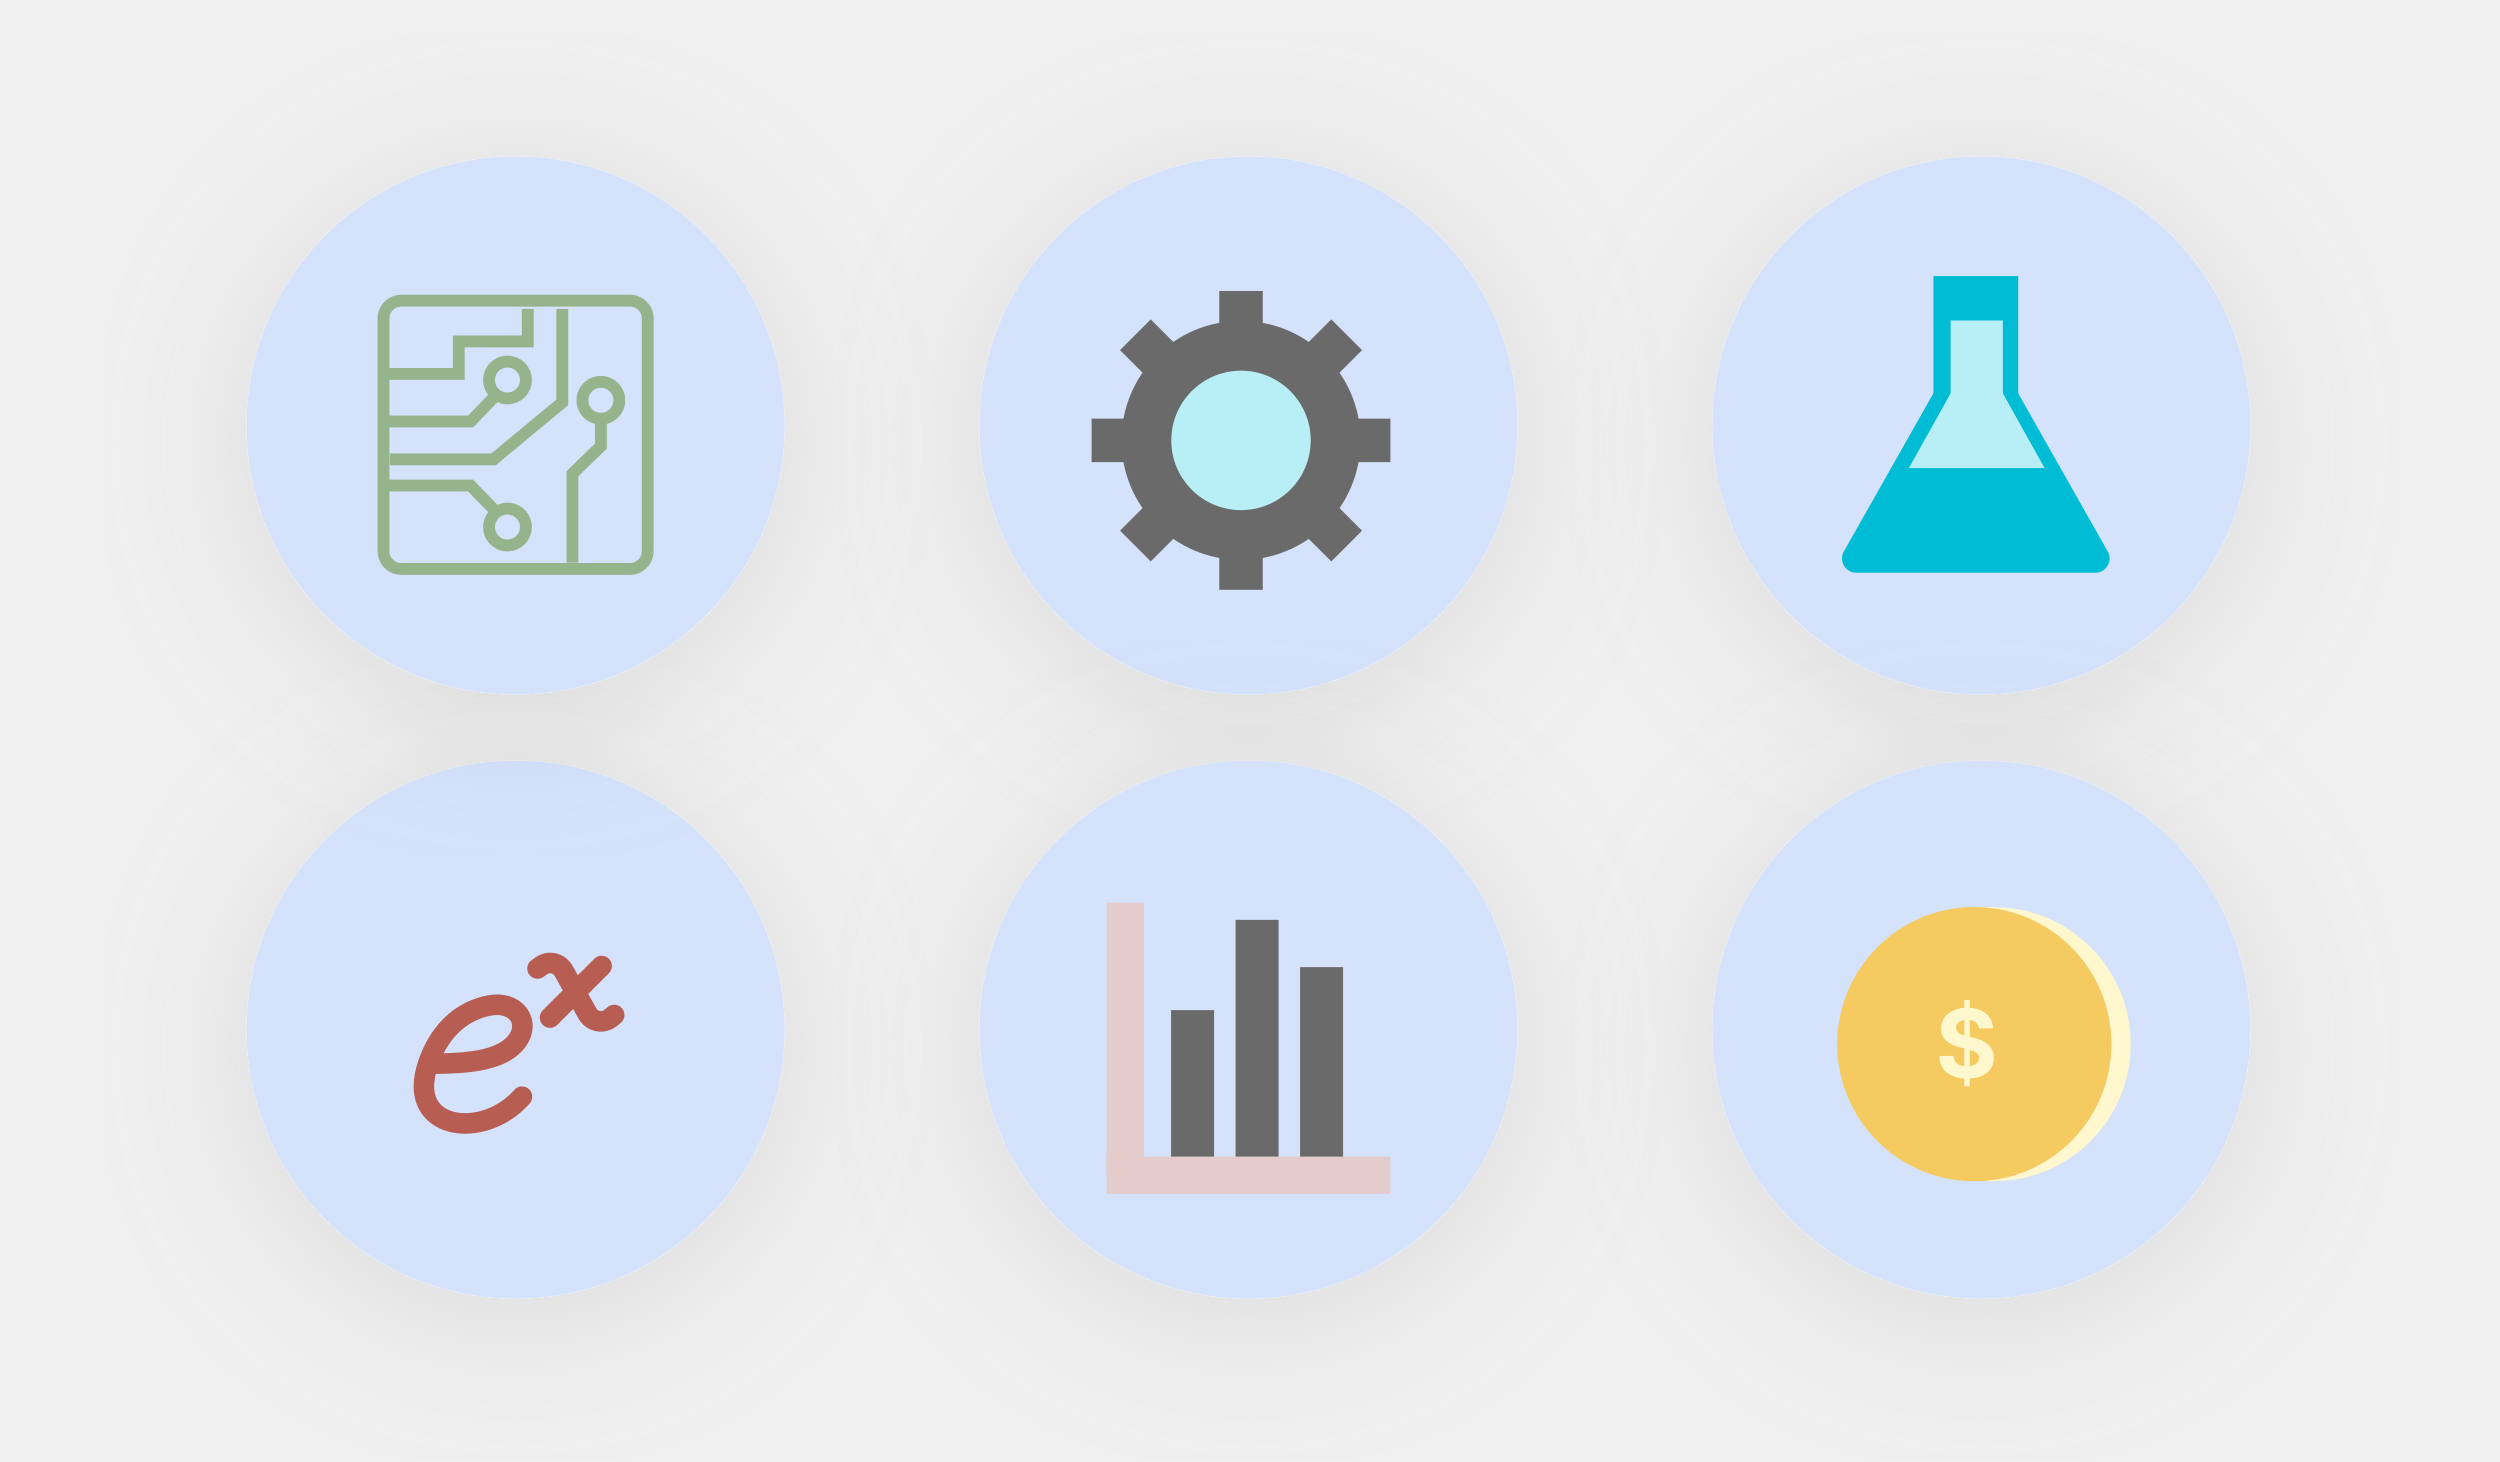
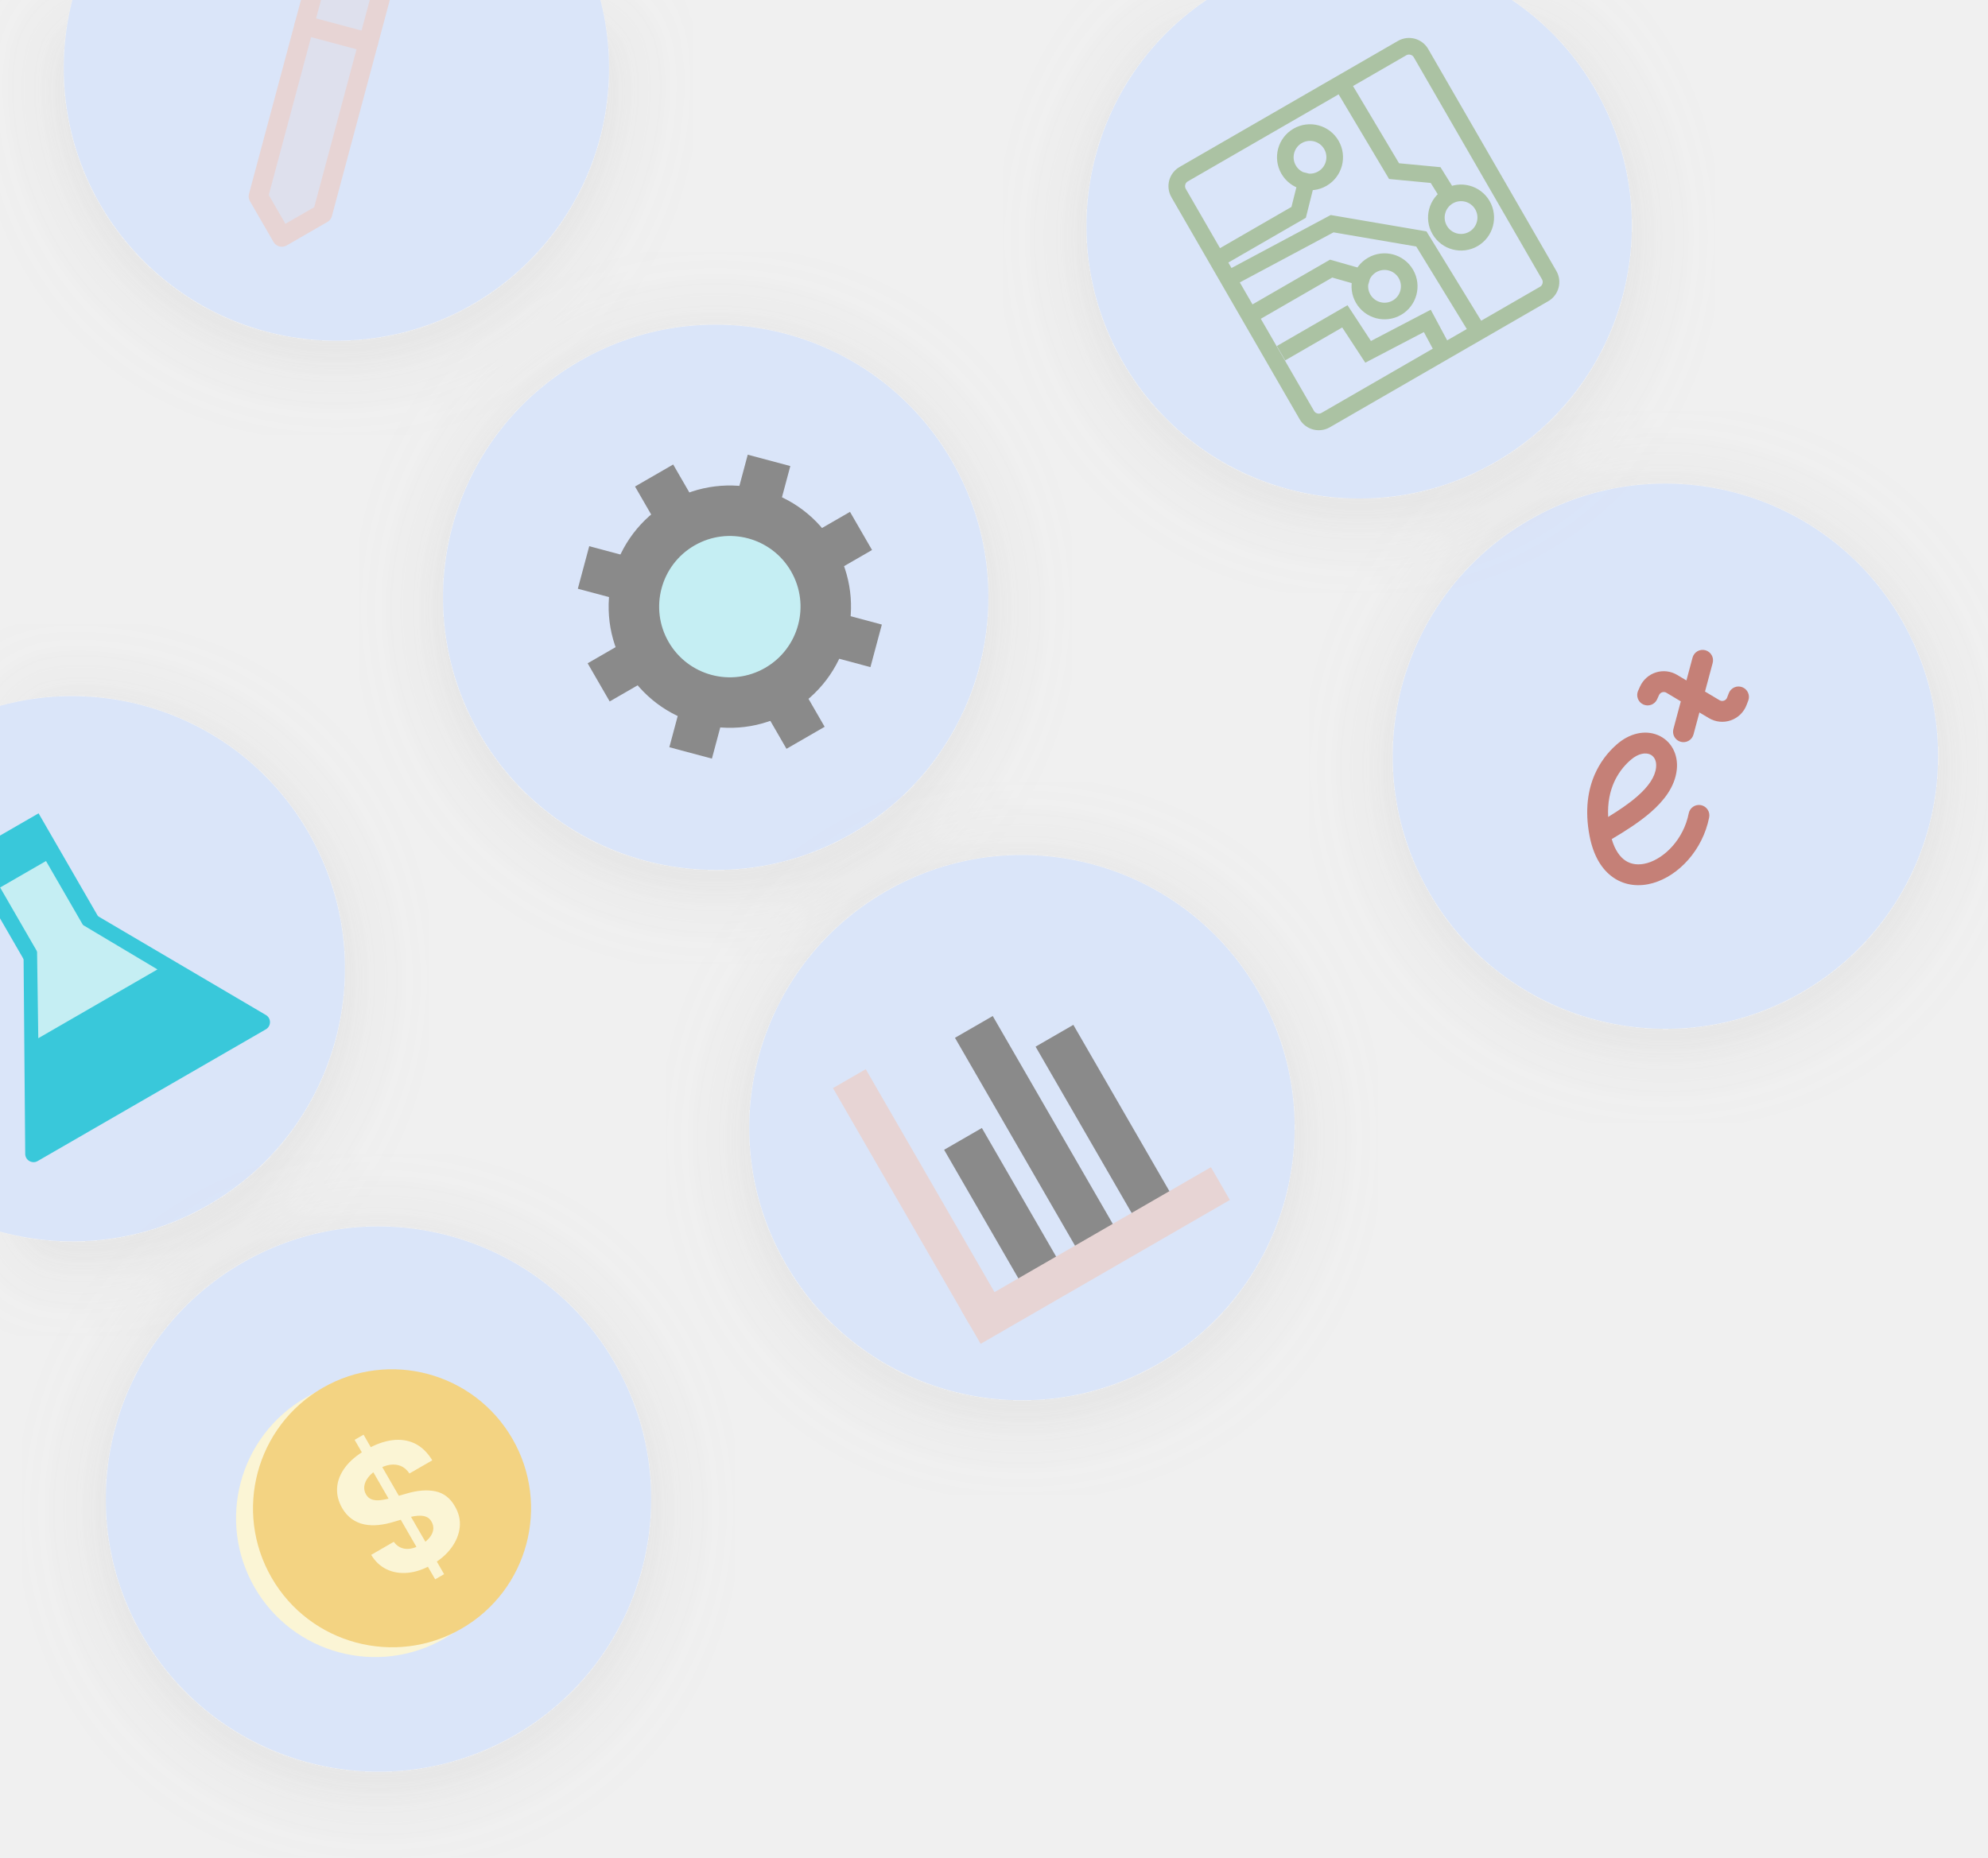
- <svg xmlns="http://www.w3.org/2000/svg" width="527" height="308" viewBox="0 0 527 308" fill="none">
-   <g filter="url(#filter0_d_7_1455)">
-     <circle cx="417.669" cy="89.688" r="56.688" fill="#D4E2FC" />
-     <path d="M413.889 71.739C415.038 69.71 417.961 69.71 419.11 71.739L444.314 116.25C445.447 118.25 444.002 120.728 441.704 120.728H391.295C388.996 120.728 387.552 118.25 388.684 116.25L413.889 71.739Z" fill="#00BCD4" />
-     <rect x="407.568" y="58.195" width="17.867" height="25.426" fill="#00BCD4" />
-     <path d="M411.189 67.557H422.203V82.976H411.189V67.557Z" fill="#B8EEF5" />
-     <path d="M416.699 73.063L431.006 98.67H402.392L416.699 73.063Z" fill="#B8EEF5" />
-   </g>
-   <g filter="url(#filter1_d_7_1455)">
-     <circle cx="108.688" cy="217.042" r="56.688" fill="#D4E2FC" />
-     <path d="M116.931 205.718C116.857 205.585 116.755 205.469 116.633 205.377C116.511 205.286 116.371 205.222 116.222 205.188C116.073 205.155 115.919 205.154 115.77 205.184C115.62 205.214 115.479 205.276 115.355 205.365L114.521 205.96C114.054 206.277 113.481 206.398 112.925 206.298C112.369 206.198 111.875 205.885 111.547 205.425C111.218 204.966 111.083 204.396 111.168 203.838C111.254 203.28 111.554 202.777 112.005 202.438L112.839 201.84C113.459 201.398 114.165 201.091 114.911 200.94C115.658 200.789 116.428 200.797 117.171 200.964C117.914 201.131 118.613 201.453 119.223 201.909C119.833 202.364 120.341 202.944 120.711 203.609L121.811 205.579L125.265 202.126C125.464 201.919 125.703 201.754 125.968 201.641C126.232 201.527 126.516 201.467 126.803 201.465C127.091 201.462 127.376 201.517 127.642 201.626C127.908 201.735 128.15 201.896 128.353 202.099C128.556 202.302 128.717 202.544 128.826 202.81C128.935 203.076 128.99 203.361 128.987 203.649C128.985 203.936 128.925 204.22 128.811 204.485C128.698 204.749 128.533 204.988 128.326 205.187L124.002 209.511L125.719 212.586C125.796 212.723 125.902 212.843 126.03 212.935C126.158 213.028 126.305 213.091 126.459 213.121C126.614 213.151 126.774 213.146 126.927 213.108C127.08 213.07 127.223 212.999 127.345 212.9L128.136 212.261C128.582 211.907 129.15 211.744 129.717 211.807C130.283 211.869 130.802 212.152 131.161 212.595C131.52 213.037 131.69 213.603 131.634 214.17C131.579 214.737 131.302 215.259 130.864 215.623L130.076 216.262C129.463 216.76 128.748 217.117 127.982 217.31C127.216 217.502 126.417 217.524 125.642 217.375C124.866 217.226 124.133 216.909 123.493 216.446C122.853 215.984 122.322 215.386 121.937 214.697L120.82 212.694L117.498 216.013C117.299 216.22 117.06 216.385 116.796 216.498C116.531 216.612 116.247 216.671 115.96 216.674C115.672 216.676 115.387 216.622 115.121 216.513C114.855 216.404 114.613 216.243 114.41 216.04C114.207 215.837 114.046 215.595 113.937 215.329C113.828 215.063 113.773 214.778 113.776 214.49C113.778 214.203 113.838 213.918 113.952 213.654C114.065 213.39 114.23 213.151 114.437 212.952L118.626 208.762L116.929 205.718H116.931ZM101.671 225.607C98.605 226.204 95.171 226.354 91.863 226.386C91.272 228.79 91.517 230.494 92.073 231.645C92.727 232.994 93.989 233.949 95.771 234.395C99.452 235.311 104.808 233.854 108.387 229.775C108.573 229.556 108.801 229.377 109.057 229.247C109.313 229.117 109.592 229.039 109.878 229.018C110.165 228.997 110.452 229.034 110.724 229.125C110.996 229.216 111.248 229.36 111.464 229.549C111.679 229.738 111.855 229.969 111.982 230.227C112.108 230.484 112.181 230.765 112.198 231.051C112.215 231.338 112.174 231.625 112.079 231.895C111.984 232.166 111.836 232.415 111.644 232.628C107.101 237.81 100.125 239.942 94.723 238.596C91.965 237.907 89.501 236.266 88.178 233.533C86.864 230.821 86.853 227.41 88.2 223.517C90.018 218.271 92.785 214.985 95.576 212.939C97.648 211.423 100.026 210.376 102.544 209.873C106.064 209.152 109.223 210.141 110.988 212.458C112.78 214.814 112.72 218.016 110.789 220.657C108.667 223.554 105.202 224.918 101.671 225.607V225.607ZM103.412 214.114C101.506 214.493 99.706 215.284 98.138 216.431C96.576 217.576 94.909 219.317 93.526 222.026C96.139 221.961 98.636 221.788 100.842 221.354C103.992 220.742 106.138 219.681 107.294 218.1C108.225 216.825 108.043 215.74 107.543 215.082C107.013 214.389 105.707 213.644 103.412 214.114V214.114Z" fill="#B85D51" />
-   </g>
-   <g filter="url(#filter2_d_7_1455)">
-     <circle cx="263.179" cy="89.688" r="56.688" fill="#D4E2FC" />
-     <circle cx="261.606" cy="92.838" r="25.195" fill="#6A6A6A" />
-     <circle cx="261.604" cy="92.837" r="14.697" fill="#B8EEF5" />
-     <rect x="257.024" y="61.344" width="9.162" height="16.033" fill="#6A6A6A" />
-     <rect x="257.024" y="108.298" width="9.162" height="16.033" fill="#6A6A6A" />
-     <rect x="280.635" y="67.329" width="9.162" height="16.033" transform="rotate(45 280.635 67.3291)" fill="#6A6A6A" />
-     <rect x="247.433" y="100.531" width="9.162" height="16.033" transform="rotate(45 247.433 100.531)" fill="#6A6A6A" />
-     <rect x="293.097" y="88.256" width="9.162" height="16.033" transform="rotate(90 293.097 88.2563)" fill="#6A6A6A" />
-     <rect x="246.143" y="88.256" width="9.162" height="16.033" transform="rotate(90 246.143 88.2563)" fill="#6A6A6A" />
-     <rect x="287.112" y="111.866" width="9.162" height="16.033" transform="rotate(135 287.112 111.866)" fill="#6A6A6A" />
-     <rect x="253.91" y="78.665" width="9.162" height="16.033" transform="rotate(135 253.91 78.6655)" fill="#6A6A6A" />
-   </g>
-   <g filter="url(#filter3_d_7_1455)">
-     <circle cx="108.688" cy="89.688" r="56.688" fill="#D4E2FC" />
-     <rect x="80.842" y="63.382" width="55.694" height="56.55" rx="3.75" stroke="#96B48B" stroke-width="2.5" />
-     <path d="M110.859 111.097C110.859 108.952 109.119 107.212 106.974 107.212C104.829 107.212 103.089 108.952 103.089 111.097C103.089 113.243 104.829 114.982 106.974 114.982C109.119 114.982 110.859 113.243 110.859 111.097Z" stroke="#96B48B" stroke-width="2.5" />
-     <path d="M110.859 80.103C110.859 82.249 109.119 83.988 106.974 83.988C104.829 83.988 103.089 82.249 103.089 80.103C103.089 77.958 104.829 76.219 106.974 76.219C109.119 76.219 110.859 77.958 110.859 80.103Z" stroke="#96B48B" stroke-width="2.5" />
-     <path d="M122.776 84.383C122.776 86.528 124.515 88.267 126.661 88.267C128.806 88.267 130.546 86.528 130.546 84.383C130.546 82.237 128.806 80.498 126.661 80.498C124.515 80.498 122.776 82.237 122.776 84.383Z" stroke="#96B48B" stroke-width="2.5" />
-     <path d="M120.668 118.614V99.861L126.658 94.057V87.806" stroke="#96B48B" stroke-width="2.5" />
-     <path d="M81.379 78.82L96.708 78.82L96.708 71.974L111.257 71.974L111.257 65.127" stroke="#96B48B" stroke-width="2.5" />
-     <path d="M82.159 96.833L104.049 96.833L118.53 84.811L118.53 65.127" stroke="#96B48B" stroke-width="2.5" />
-     <path d="M80.447 102.353L99.2 102.353L105.005 108.344L104.763 108.095" stroke="#96B48B" stroke-width="2.5" />
-     <path d="M80.447 88.847L99.2 88.847L105.005 82.856L104.763 83.105" stroke="#96B48B" stroke-width="2.5" />
-   </g>
-   <g filter="url(#filter4_d_7_1455)">
-     <circle cx="417.669" cy="217.041" r="56.688" fill="#D4E2FC" />
-     <circle cx="420.259" cy="220.108" r="28.903" fill="#FFF7CD" />
-     <circle cx="416.188" cy="220.108" r="28.903" fill="#F5CA60" />
-     <path d="M414.072 228.978V210.797H415.237V228.978H414.072ZM417.161 216.798C417.104 216.225 416.861 215.78 416.43 215.463C415.999 215.145 415.414 214.987 414.676 214.987C414.174 214.987 413.75 215.058 413.404 215.2C413.059 215.337 412.793 215.529 412.609 215.775C412.429 216.021 412.339 216.301 412.339 216.613C412.329 216.874 412.384 217.101 412.502 217.295C412.625 217.489 412.793 217.657 413.006 217.799C413.22 217.937 413.466 218.057 413.745 218.162C414.024 218.261 414.323 218.346 414.64 218.417L415.947 218.73C416.581 218.872 417.164 219.061 417.694 219.298C418.224 219.535 418.684 219.826 419.072 220.172C419.46 220.517 419.761 220.924 419.974 221.393C420.192 221.862 420.303 222.399 420.308 223.005C420.303 223.895 420.076 224.667 419.626 225.321C419.181 225.969 418.537 226.474 417.694 226.833C416.856 227.189 415.845 227.366 414.661 227.366C413.487 227.366 412.464 227.186 411.593 226.826C410.727 226.467 410.05 225.934 409.562 225.228C409.079 224.518 408.826 223.64 408.802 222.593H411.778C411.811 223.081 411.951 223.488 412.197 223.815C412.448 224.137 412.782 224.381 413.198 224.547C413.62 224.708 414.095 224.788 414.626 224.788C415.147 224.788 415.599 224.712 415.982 224.561C416.371 224.409 416.671 224.199 416.884 223.929C417.097 223.659 417.204 223.349 417.204 222.998C417.204 222.672 417.107 222.397 416.913 222.174C416.723 221.952 416.444 221.762 416.075 221.606C415.71 221.45 415.263 221.308 414.732 221.18L413.149 220.782C411.922 220.484 410.954 220.018 410.244 219.383C409.533 218.749 409.181 217.894 409.185 216.819C409.181 215.939 409.415 215.169 409.889 214.511C410.367 213.853 411.023 213.339 411.856 212.97C412.689 212.6 413.636 212.416 414.697 212.416C415.776 212.416 416.719 212.6 417.524 212.97C418.333 213.339 418.963 213.853 419.413 214.511C419.863 215.169 420.095 215.931 420.109 216.798H417.161Z" fill="#FFF7CD" />
-   </g>
-   <g filter="url(#filter5_d_7_1455)">
-     <circle cx="263.179" cy="217.041" r="56.688" fill="#D4E2FC" />
-     <rect x="246.861" y="212.938" width="9.066" height="31.732" fill="#6A6A6A" />
-     <rect x="260.461" y="193.899" width="9.066" height="50.771" fill="#6A6A6A" />
-     <rect x="274.057" y="203.871" width="9.066" height="42.611" fill="#6A6A6A" />
-     <rect x="233.261" y="190.271" width="7.873" height="56.688" fill="#E5CCCC" />
-     <rect x="293.098" y="243.81" width="7.873" height="59.837" transform="rotate(90 293.098 243.81)" fill="#E5CCCC" />
+ <svg xmlns="http://www.w3.org/2000/svg" width="718" height="671" viewBox="0 0 718 671" fill="none">
+   <mask id="mask0_371_3062" style="mask-type:alpha" maskUnits="userSpaceOnUse" x="0" y="0" width="718" height="671">
+     <rect width="718" height="671" transform="matrix(-1 0 0 1 718 0)" fill="#D4E2FC" />
+   </mask>
+   <g mask="url(#mask0_371_3062)">
+     <g opacity="0.76">
+       <g filter="url(#filter0_d_371_3062)">
+         <circle cx="98.466" cy="98.466" r="98.466" transform="matrix(-0.866025 0.5 0.5 0.866025 62.1318 215.444)" fill="#D4E2FC" />
+         <path d="M12.823 317.687C10.814 316.505 8.282 317.966 8.302 320.298L9.109 416.843C9.129 419.141 11.619 420.565 13.609 419.416L96.008 371.843C97.999 370.694 98.01 367.825 96.03 366.66L12.823 317.687Z" fill="#00BCD4" />
+         <rect width="31.034" height="44.164" transform="matrix(-0.866025 0.5 0.5 0.866025 13.9336 293.804)" fill="#00BCD4" />
+         <path d="M16.616 311.032L0.048 320.598L13.44 343.792L30.008 334.227L16.616 311.032Z" fill="#B8EEF5" />
+         <path d="M13.111 324.101L13.828 375.046L56.872 350.195L13.111 324.101Z" fill="#B8EEF5" />
+       </g>
+       <g filter="url(#filter1_d_371_3062)">
+         <circle cx="98.466" cy="98.466" r="98.466" transform="matrix(-0.866025 0.5 0.5 0.866025 637.533 138.671)" fill="#D4E2FC" />
+         <g clip-path="url(#clip0_371_3062)">
+           <path d="M601.862 250.253C601.635 250.117 601.382 250.031 601.118 250C600.855 249.968 600.589 249.993 600.336 250.072C600.083 250.151 599.85 250.283 599.652 250.459C599.453 250.634 599.294 250.85 599.185 251.091L598.448 252.711C598.019 253.593 597.263 254.272 596.34 254.604C595.417 254.937 594.401 254.895 593.508 254.489C592.616 254.083 591.917 253.344 591.561 252.43C591.205 251.516 591.221 250.499 591.604 249.596L592.339 247.974C592.887 246.77 593.683 245.695 594.675 244.82C595.666 243.944 596.832 243.288 598.094 242.894C599.357 242.5 600.689 242.377 602.002 242.532C603.316 242.688 604.582 243.119 605.718 243.797L609.083 245.806L611.279 237.612C611.4 237.127 611.616 236.672 611.915 236.271C612.214 235.871 612.589 235.535 613.019 235.281C613.45 235.028 613.926 234.863 614.421 234.795C614.916 234.728 615.419 234.76 615.901 234.889C616.384 235.018 616.836 235.242 617.23 235.548C617.625 235.854 617.955 236.235 618.201 236.67C618.447 237.104 618.604 237.584 618.663 238.08C618.722 238.575 618.681 239.078 618.543 239.558L615.794 249.818L621.047 252.951C621.283 253.092 621.546 253.179 621.818 253.207C622.091 253.235 622.366 253.203 622.625 253.114C622.884 253.024 623.121 252.879 623.318 252.689C623.515 252.498 623.668 252.267 623.766 252.011L624.4 250.364C624.765 249.445 625.478 248.706 626.384 248.308C627.29 247.91 628.316 247.885 629.24 248.239C630.164 248.593 630.912 249.297 631.321 250.198C631.729 251.099 631.767 252.125 631.424 253.053L630.793 254.698C630.303 255.98 629.539 257.138 628.554 258.093C627.568 259.047 626.386 259.775 625.09 260.224C623.794 260.673 622.415 260.833 621.051 260.693C619.686 260.553 618.369 260.115 617.191 259.412L613.771 257.37L611.657 265.247C611.536 265.732 611.32 266.187 611.021 266.587C610.723 266.988 610.347 267.324 609.917 267.578C609.486 267.831 609.01 267.996 608.515 268.064C608.02 268.131 607.517 268.099 607.035 267.97C606.552 267.841 606.101 267.617 605.706 267.311C605.311 267.005 604.981 266.624 604.735 266.189C604.489 265.755 604.332 265.275 604.273 264.779C604.215 264.283 604.255 263.781 604.393 263.301L607.057 253.36L601.859 250.255L601.862 250.253ZM596.181 293.425C592.088 296.987 587.052 300.194 582.103 303.116C583.302 307.244 585.15 309.595 586.987 310.845C589.142 312.306 591.87 312.646 594.938 311.769C601.27 309.95 608.063 303.106 609.904 293.862C609.994 293.371 610.18 292.904 610.452 292.486C610.725 292.068 611.077 291.709 611.49 291.429C611.902 291.149 612.366 290.953 612.854 290.854C613.343 290.755 613.846 290.754 614.335 290.851C614.824 290.948 615.289 291.141 615.703 291.42C616.116 291.698 616.47 292.056 616.744 292.472C617.019 292.889 617.207 293.355 617.299 293.845C617.391 294.335 617.385 294.839 617.281 295.326C614.947 307.065 606.306 316.332 597.01 318.998C592.262 320.358 587.13 320.029 582.767 317.068C578.434 314.128 575.456 309.008 574.101 301.982C572.281 292.511 573.589 285.163 576.01 279.662C577.81 275.581 580.478 271.943 583.828 268.998C588.498 264.856 594.109 263.601 598.776 265.554C603.518 267.54 606.208 272.41 605.597 278.061C604.921 284.262 600.895 289.322 596.181 293.425V293.425ZM588.818 274.625C586.28 276.85 584.259 279.603 582.896 282.691C581.542 285.769 580.546 289.836 580.818 295.112C584.692 292.745 588.297 290.316 591.24 287.748C595.447 284.091 597.753 280.631 598.12 277.249C598.413 274.522 597.197 273.049 595.873 272.493C594.473 271.911 591.862 271.925 588.818 274.625V274.625Z" fill="#B85D51" />
+         </g>
+       </g>
+       <g filter="url(#filter2_d_371_3062)">
+         <circle cx="98.466" cy="98.466" r="98.466" transform="matrix(-0.866025 0.5 0.5 0.866025 294.53 81.27)" fill="#D4E2FC" />
+         <circle cx="43.763" cy="43.763" r="43.763" transform="matrix(-0.866025 0.5 0.5 0.866025 279.608 159.369)" fill="#6A6A6A" />
+         <circle cx="25.528" cy="25.528" r="25.528" transform="matrix(-0.866025 0.5 0.5 0.866025 272.938 184.275)" fill="#B8EEF5" />
+         <rect width="15.914" height="27.849" transform="matrix(-0.866025 0.5 0.5 0.866025 243.131 167.796)" fill="#6A6A6A" />
+         <rect width="15.914" height="27.849" transform="matrix(-0.866025 0.5 0.5 0.866025 283.91 238.427)" fill="#6A6A6A" />
+         <rect width="15.914" height="27.849" transform="matrix(-0.258819 0.965926 0.965926 0.258819 212.812 197.305)" fill="#6A6A6A" />
+         <rect width="15.914" height="27.849" transform="matrix(-0.258819 0.965926 0.965926 0.258819 291.592 218.414)" fill="#6A6A6A" />
+         <rect width="15.914" height="27.849" transform="matrix(0.5 0.866025 0.866025 -0.5 212.24 239.608)" fill="#6A6A6A" />
+         <rect width="15.914" height="27.849" transform="matrix(0.5 0.866025 0.866025 -0.5 282.873 198.829)" fill="#6A6A6A" />
+         <rect width="15.914" height="27.849" transform="matrix(0.965926 0.258819 0.258819 -0.965926 241.747 269.926)" fill="#6A6A6A" />
+         <rect width="15.914" height="27.849" transform="matrix(0.965926 0.258819 0.258819 -0.965926 262.857 191.147)" fill="#6A6A6A" />
+       </g>
+       <g filter="url(#filter3_d_371_3062)">
+         <circle cx="98.466" cy="98.466" r="98.466" transform="matrix(-0.707107 0.707107 0.707107 0.707107 121.493 -114.651)" fill="#D4E2FC" />
+         <g clip-path="url(#clip1_371_3062)">
+           <mask id="mask1_371_3062" style="mask-type:luminance" maskUnits="userSpaceOnUse" x="89" y="-18" width="54" height="108">
+             <path d="M101.797 85.633L93.312 70.936L116.088 -14.066L139.271 -7.853L116.494 77.148L101.797 85.633Z" fill="#555555" stroke="white" stroke-width="7" stroke-linejoin="round" />
+             <path d="M133.06 15.329L109.878 9.117" stroke="white" stroke-width="7" stroke-linecap="round" stroke-linejoin="round" />
+           </mask>
+           <g mask="url(#mask1_371_3062)">
+             <path d="M182.466 51.356L134.466 -31.782L51.327 16.218L99.327 99.356L182.466 51.356Z" fill="#E5CCCC" />
+           </g>
+         </g>
+       </g>
+       <g filter="url(#filter4_d_371_3062)">
+         <circle cx="98.466" cy="98.466" r="98.466" transform="matrix(-0.866025 0.5 0.5 0.866025 526.928 -52.9053)" fill="#D4E2FC" />
+         <path d="M523.224 70.866C518.959 73.329 517.497 78.784 519.96 83.05C522.423 87.316 527.878 88.777 532.144 86.314C536.409 83.851 537.871 78.397 535.408 74.131C532.945 69.865 527.49 68.403 523.224 70.866ZM523.224 70.866L518.5 63.244L503.488 61.818L485.721 32M462.66 127.592L485.721 114.278L494.116 127.1L515.5 115.923L521.487 127.1M443.629 100.836L481.119 80.806L513.345 86.314L533.671 119.5M440.822 93L469.031 76.713L472.56 62.66L472.413 63.244M452.551 113.318L480.761 97.031L494.695 101.001L494.116 100.836M471.966 149.918C473.347 152.309 476.405 153.128 478.797 151.748L557.676 106.207C560.068 104.826 560.887 101.768 559.506 99.376L513.222 19.209C511.841 16.818 508.783 15.999 506.392 17.379L427.512 62.92C425.121 64.301 424.301 67.359 425.682 69.751L471.966 149.918ZM480.855 52.349C483.318 56.615 481.857 62.07 477.591 64.533C473.325 66.996 467.87 65.534 465.407 61.268C462.944 57.002 464.406 51.547 468.672 49.084C472.938 46.622 478.393 48.083 480.855 52.349ZM507.773 98.972C505.31 94.706 499.855 93.244 495.589 95.707C491.324 98.17 489.862 103.625 492.325 107.891C494.788 112.157 500.243 113.618 504.509 111.156C508.774 108.693 510.236 103.238 507.773 98.972Z" stroke="#96B48B" stroke-width="6" />
+       </g>
+       <g filter="url(#filter5_d_371_3062)">
+         <circle cx="98.466" cy="98.466" r="98.466" transform="matrix(-0.866025 0.5 0.5 0.866025 172.738 407.02)" fill="#D4E2FC" />
+         <circle cx="135.462" cy="548.39" r="50.205" transform="rotate(150 135.462 548.39)" fill="#FFF7CD" />
+         <circle cx="141.587" cy="544.853" r="50.205" transform="rotate(150 141.587 544.853)" fill="#F5CA60" />
+         <path d="M131.303 518.263L160.394 568.65L157.166 570.514L128.075 520.127L131.303 518.263ZM142.23 556.962C143.304 558.459 144.692 559.302 146.393 559.492C148.095 559.681 149.969 559.185 152.016 558.004C153.407 557.201 154.468 556.326 155.199 555.379C155.937 554.446 156.365 553.49 156.483 552.512C156.587 551.542 156.39 550.624 155.89 549.758C155.499 549.021 154.985 548.478 154.346 548.13C153.694 547.789 152.959 547.592 152.142 547.539C151.332 547.499 150.456 547.559 149.515 547.717C148.582 547.888 147.619 548.129 146.626 548.44L142.505 549.665C140.519 550.287 138.602 550.694 136.754 550.886C134.905 551.078 133.167 551.006 131.538 550.67C129.909 550.333 128.424 549.686 127.083 548.727C125.73 547.777 124.562 546.466 123.579 544.794C122.168 542.319 121.563 539.817 121.764 537.286C121.959 534.776 122.937 532.349 124.697 530.003C126.451 527.678 128.969 525.568 132.249 523.674C135.503 521.796 138.625 520.658 141.615 520.261C144.592 519.872 147.321 520.265 149.801 521.44C152.276 522.635 154.383 524.664 156.123 527.526L147.876 532.287C147.004 530.989 145.966 530.084 144.761 529.573C143.55 529.082 142.235 528.94 140.815 529.147C139.389 529.376 137.942 529.914 136.472 530.762C135.029 531.596 133.897 532.529 133.077 533.563C132.243 534.604 131.747 535.669 131.588 536.758C131.43 537.846 131.631 538.876 132.191 539.847C132.714 540.753 133.422 541.358 134.316 541.665C135.197 541.978 136.275 542.056 137.548 541.898C138.808 541.748 140.276 541.426 141.95 540.931L146.975 539.5C150.851 538.364 154.281 538.107 157.264 538.729C160.248 539.351 162.592 541.155 164.299 544.141C165.721 546.575 166.303 549.082 166.044 551.663C165.771 554.252 164.776 556.725 163.058 559.082C161.339 561.439 159.01 563.466 156.071 565.163C153.079 566.89 150.173 567.886 147.351 568.15C144.516 568.422 141.949 568.006 139.65 566.902C137.35 565.798 135.487 564.056 134.062 561.678L142.23 556.962Z" fill="#FFF7CD" />
+       </g>
+       <g filter="url(#filter6_d_371_3062)">
+         <circle cx="98.466" cy="98.466" r="98.466" transform="matrix(-0.866025 0.5 0.5 0.866025 405.136 272.845)" fill="#D4E2FC" />
+         <rect x="340.984" y="415.352" width="15.748" height="55.118" transform="rotate(-30 340.984 415.352)" fill="#6A6A6A" />
+         <rect x="344.906" y="374.902" width="15.748" height="88.189" transform="rotate(-30 344.906 374.902)" fill="#6A6A6A" />
+         <rect x="374.02" y="378.093" width="15.748" height="74.015" transform="rotate(-30 374.02 378.093)" fill="#6A6A6A" />
+         <rect x="300.839" y="393.068" width="13.676" height="98.466" transform="rotate(-30 300.839 393.068)" fill="#E5CCCC" />
+         <rect x="437.349" y="421.637" width="13.676" height="103.936" transform="rotate(60 437.349 421.637)" fill="#E5CCCC" />
+       </g>
+     </g>
  </g>
  <defs>
-     <filter id="filter0_d_7_1455" x="330.981" y="7" width="173.375" height="173.375" filterUnits="userSpaceOnUse" color-interpolation-filters="sRGB">
+     <filter id="filter0_d_371_3062" x="-102.392" y="225.469" width="256.965" height="256.965" filterUnits="userSpaceOnUse" color-interpolation-filters="sRGB">
      <feFlood flood-opacity="0" result="BackgroundImageFix" />
      <feColorMatrix in="SourceAlpha" type="matrix" values="0 0 0 0 0 0 0 0 0 0 0 0 0 0 0 0 0 0 127 0" result="hardAlpha" />
      <feOffset dy="4" />
      <feGaussianBlur stdDeviation="15" />
      <feComposite in2="hardAlpha" operator="out" />
      <feColorMatrix type="matrix" values="0 0 0 0 0.605 0 0 0 0 0.605 0 0 0 0 0.605 0 0 0 0.25 0" />
-       <feBlend mode="normal" in2="BackgroundImageFix" result="effect1_dropShadow_7_1455" />
-       <feBlend mode="normal" in="SourceGraphic" in2="effect1_dropShadow_7_1455" result="shape" />
+       <feBlend mode="normal" in2="BackgroundImageFix" result="effect1_dropShadow_371_3062" />
+       <feBlend mode="normal" in="SourceGraphic" in2="effect1_dropShadow_371_3062" result="shape" />
    </filter>
-     <filter id="filter1_d_7_1455" x="22.001" y="134.354" width="173.375" height="173.375" filterUnits="userSpaceOnUse" color-interpolation-filters="sRGB">
+     <filter id="filter1_d_371_3062" x="473.009" y="148.696" width="256.965" height="256.965" filterUnits="userSpaceOnUse" color-interpolation-filters="sRGB">
      <feFlood flood-opacity="0" result="BackgroundImageFix" />
      <feColorMatrix in="SourceAlpha" type="matrix" values="0 0 0 0 0 0 0 0 0 0 0 0 0 0 0 0 0 0 127 0" result="hardAlpha" />
      <feOffset dy="4" />
      <feGaussianBlur stdDeviation="15" />
      <feComposite in2="hardAlpha" operator="out" />
      <feColorMatrix type="matrix" values="0 0 0 0 0.605 0 0 0 0 0.605 0 0 0 0 0.605 0 0 0 0.25 0" />
-       <feBlend mode="normal" in2="BackgroundImageFix" result="effect1_dropShadow_7_1455" />
-       <feBlend mode="normal" in="SourceGraphic" in2="effect1_dropShadow_7_1455" result="shape" />
+       <feBlend mode="normal" in2="BackgroundImageFix" result="effect1_dropShadow_371_3062" />
+       <feBlend mode="normal" in="SourceGraphic" in2="effect1_dropShadow_371_3062" result="shape" />
    </filter>
-     <filter id="filter2_d_7_1455" x="176.491" y="7" width="173.375" height="173.375" filterUnits="userSpaceOnUse" color-interpolation-filters="sRGB">
+     <filter id="filter2_d_371_3062" x="130.006" y="91.295" width="256.965" height="256.965" filterUnits="userSpaceOnUse" color-interpolation-filters="sRGB">
      <feFlood flood-opacity="0" result="BackgroundImageFix" />
      <feColorMatrix in="SourceAlpha" type="matrix" values="0 0 0 0 0 0 0 0 0 0 0 0 0 0 0 0 0 0 127 0" result="hardAlpha" />
      <feOffset dy="4" />
      <feGaussianBlur stdDeviation="15" />
      <feComposite in2="hardAlpha" operator="out" />
      <feColorMatrix type="matrix" values="0 0 0 0 0.605 0 0 0 0 0.605 0 0 0 0 0.605 0 0 0 0.25 0" />
-       <feBlend mode="normal" in2="BackgroundImageFix" result="effect1_dropShadow_7_1455" />
-       <feBlend mode="normal" in="SourceGraphic" in2="effect1_dropShadow_7_1455" result="shape" />
+       <feBlend mode="normal" in2="BackgroundImageFix" result="effect1_dropShadow_371_3062" />
+       <feBlend mode="normal" in="SourceGraphic" in2="effect1_dropShadow_371_3062" result="shape" />
    </filter>
-     <filter id="filter3_d_7_1455" x="22" y="7" width="173.375" height="173.375" filterUnits="userSpaceOnUse" color-interpolation-filters="sRGB">
+     <filter id="filter3_d_371_3062" x="-6.973" y="-99.865" width="256.932" height="256.932" filterUnits="userSpaceOnUse" color-interpolation-filters="sRGB">
      <feFlood flood-opacity="0" result="BackgroundImageFix" />
      <feColorMatrix in="SourceAlpha" type="matrix" values="0 0 0 0 0 0 0 0 0 0 0 0 0 0 0 0 0 0 127 0" result="hardAlpha" />
      <feOffset dy="4" />
      <feGaussianBlur stdDeviation="15" />
      <feComposite in2="hardAlpha" operator="out" />
      <feColorMatrix type="matrix" values="0 0 0 0 0.605 0 0 0 0 0.605 0 0 0 0 0.605 0 0 0 0.25 0" />
-       <feBlend mode="normal" in2="BackgroundImageFix" result="effect1_dropShadow_7_1455" />
-       <feBlend mode="normal" in="SourceGraphic" in2="effect1_dropShadow_7_1455" result="shape" />
+       <feBlend mode="normal" in2="BackgroundImageFix" result="effect1_dropShadow_371_3062" />
+       <feBlend mode="normal" in="SourceGraphic" in2="effect1_dropShadow_371_3062" result="shape" />
    </filter>
-     <filter id="filter4_d_7_1455" x="330.981" y="134.354" width="173.375" height="173.375" filterUnits="userSpaceOnUse" color-interpolation-filters="sRGB">
+     <filter id="filter4_d_371_3062" x="362.404" y="-42.88" width="256.965" height="256.965" filterUnits="userSpaceOnUse" color-interpolation-filters="sRGB">
      <feFlood flood-opacity="0" result="BackgroundImageFix" />
      <feColorMatrix in="SourceAlpha" type="matrix" values="0 0 0 0 0 0 0 0 0 0 0 0 0 0 0 0 0 0 127 0" result="hardAlpha" />
      <feOffset dy="4" />
      <feGaussianBlur stdDeviation="15" />
      <feComposite in2="hardAlpha" operator="out" />
      <feColorMatrix type="matrix" values="0 0 0 0 0.605 0 0 0 0 0.605 0 0 0 0 0.605 0 0 0 0.25 0" />
-       <feBlend mode="normal" in2="BackgroundImageFix" result="effect1_dropShadow_7_1455" />
-       <feBlend mode="normal" in="SourceGraphic" in2="effect1_dropShadow_7_1455" result="shape" />
+       <feBlend mode="normal" in2="BackgroundImageFix" result="effect1_dropShadow_371_3062" />
+       <feBlend mode="normal" in="SourceGraphic" in2="effect1_dropShadow_371_3062" result="shape" />
    </filter>
-     <filter id="filter5_d_7_1455" x="176.491" y="134.354" width="173.375" height="173.375" filterUnits="userSpaceOnUse" color-interpolation-filters="sRGB">
+     <filter id="filter5_d_371_3062" x="8.215" y="417.044" width="256.965" height="256.965" filterUnits="userSpaceOnUse" color-interpolation-filters="sRGB">
      <feFlood flood-opacity="0" result="BackgroundImageFix" />
      <feColorMatrix in="SourceAlpha" type="matrix" values="0 0 0 0 0 0 0 0 0 0 0 0 0 0 0 0 0 0 127 0" result="hardAlpha" />
      <feOffset dy="4" />
      <feGaussianBlur stdDeviation="15" />
      <feComposite in2="hardAlpha" operator="out" />
      <feColorMatrix type="matrix" values="0 0 0 0 0.605 0 0 0 0 0.605 0 0 0 0 0.605 0 0 0 0.25 0" />
-       <feBlend mode="normal" in2="BackgroundImageFix" result="effect1_dropShadow_7_1455" />
-       <feBlend mode="normal" in="SourceGraphic" in2="effect1_dropShadow_7_1455" result="shape" />
+       <feBlend mode="normal" in2="BackgroundImageFix" result="effect1_dropShadow_371_3062" />
+       <feBlend mode="normal" in="SourceGraphic" in2="effect1_dropShadow_371_3062" result="shape" />
    </filter>
+     <filter id="filter6_d_371_3062" x="240.612" y="282.87" width="256.965" height="256.965" filterUnits="userSpaceOnUse" color-interpolation-filters="sRGB">
+       <feFlood flood-opacity="0" result="BackgroundImageFix" />
+       <feColorMatrix in="SourceAlpha" type="matrix" values="0 0 0 0 0 0 0 0 0 0 0 0 0 0 0 0 0 0 127 0" result="hardAlpha" />
+       <feOffset dy="4" />
+       <feGaussianBlur stdDeviation="15" />
+       <feComposite in2="hardAlpha" operator="out" />
+       <feColorMatrix type="matrix" values="0 0 0 0 0.605 0 0 0 0 0.605 0 0 0 0 0.605 0 0 0 0.25 0" />
+       <feBlend mode="normal" in2="BackgroundImageFix" result="effect1_dropShadow_371_3062" />
+       <feBlend mode="normal" in="SourceGraphic" in2="effect1_dropShadow_371_3062" result="shape" />
+     </filter>
+     <clipPath id="clip0_371_3062">
+       <rect width="90.261" height="90.261" fill="white" transform="matrix(-0.866025 0.5 0.5 0.866025 620.247 218.134)" />
+     </clipPath>
+     <clipPath id="clip1_371_3062">
+       <rect width="96" height="96" fill="white" transform="matrix(-0.5 -0.866025 -0.866025 0.5 182.466 51.356)" />
+     </clipPath>
  </defs>
</svg>
